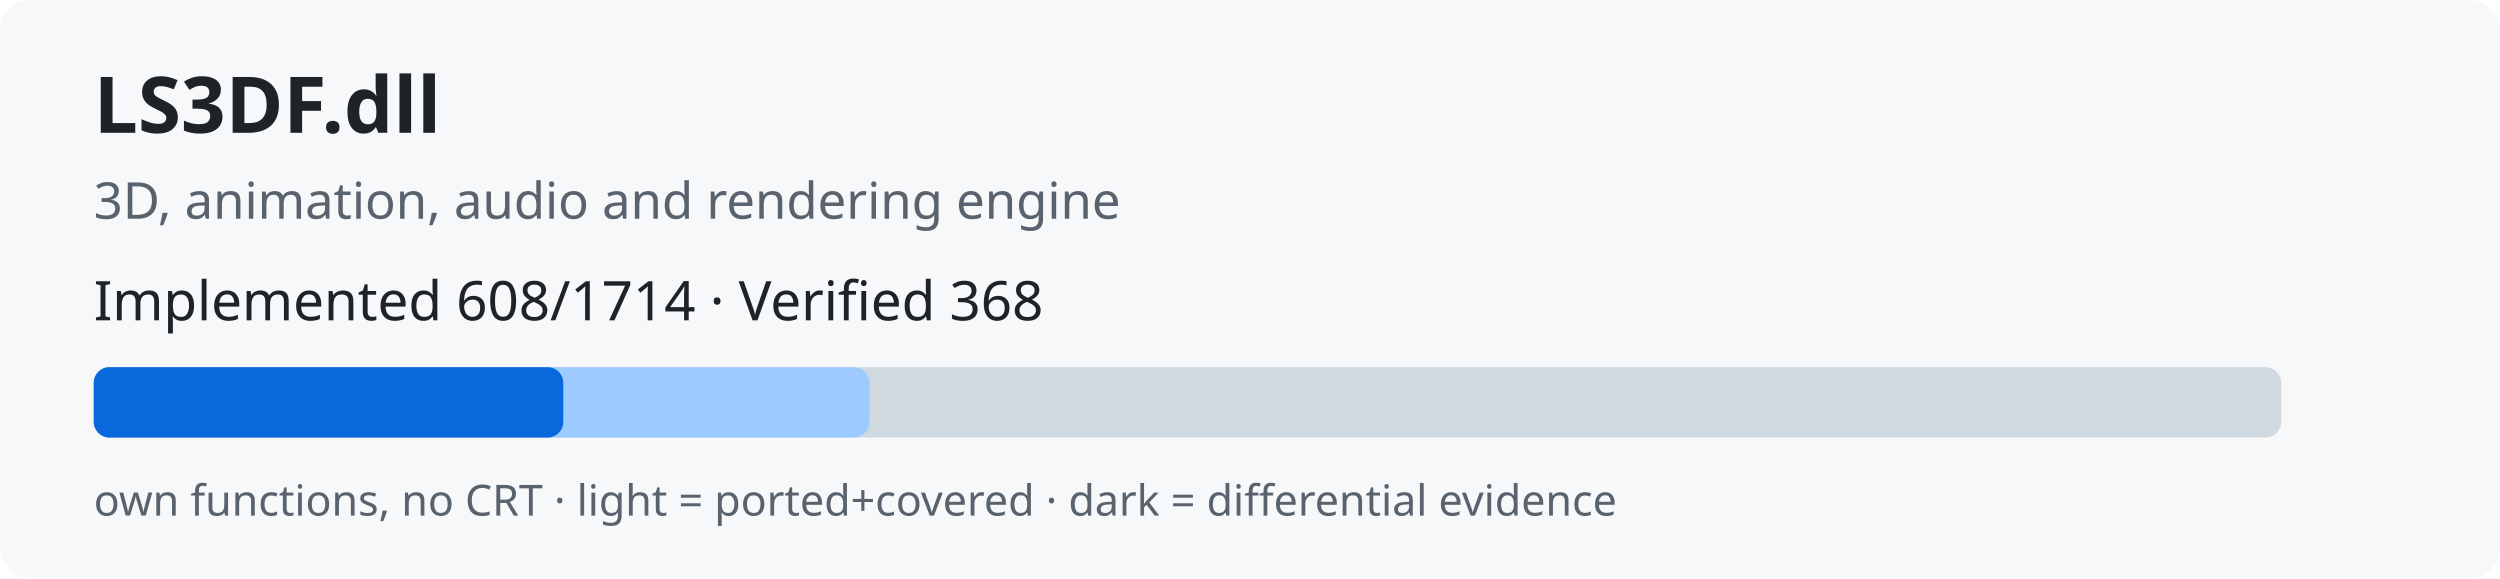
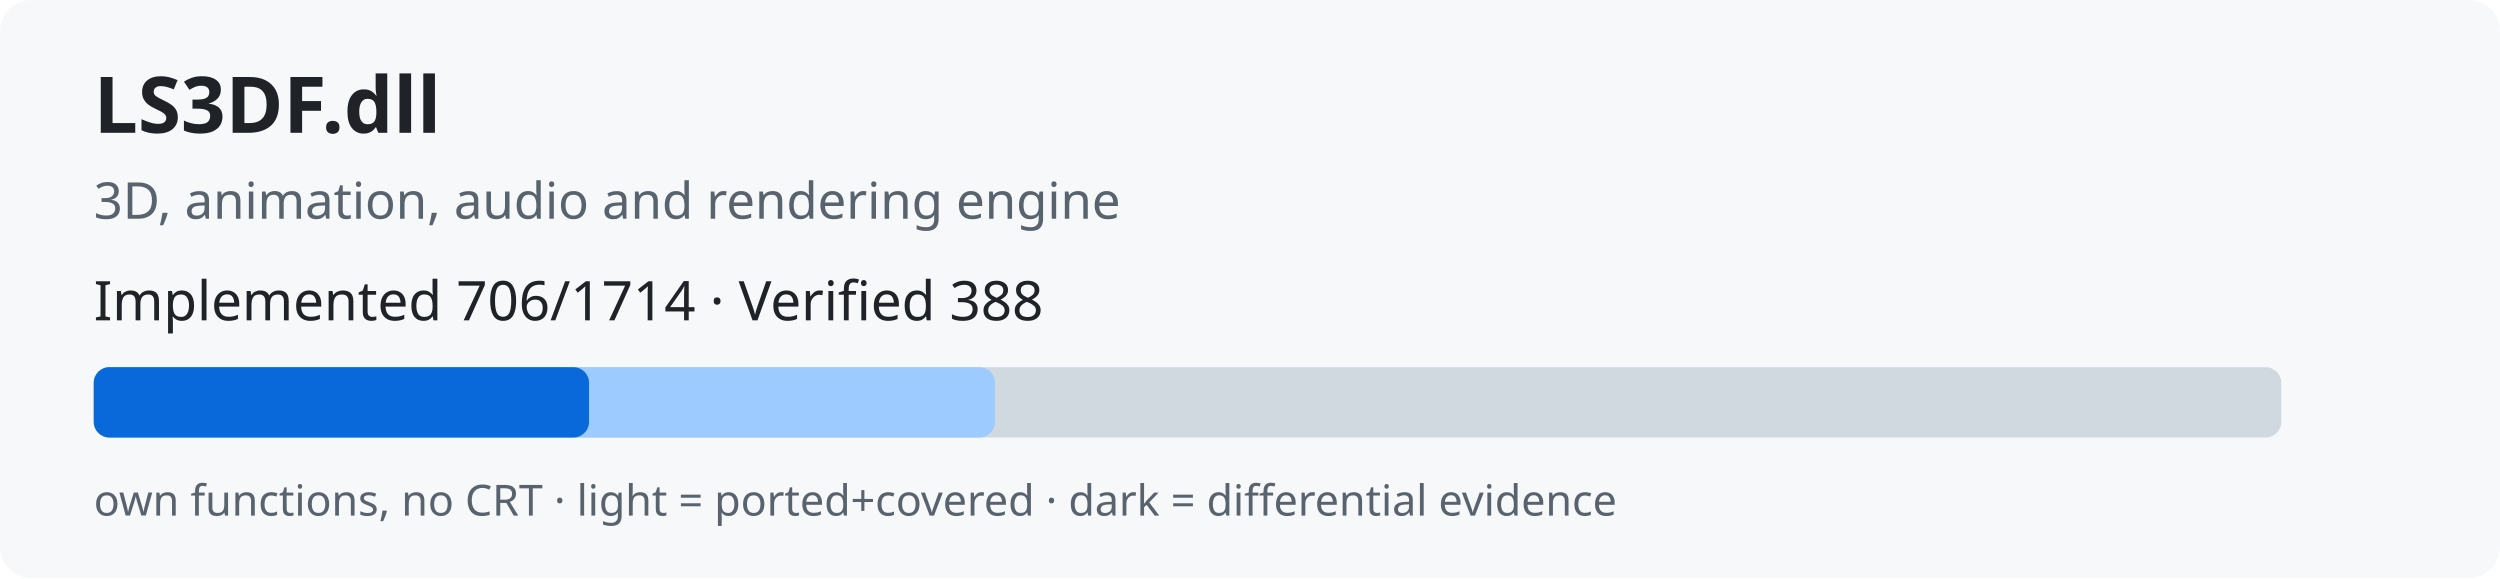
<svg xmlns="http://www.w3.org/2000/svg" width="640" height="148" role="img">
  <rect width="640" height="148" rx="8" fill="#f6f8fa" />
  <text x="24" y="34" font-family="sans-serif" font-size="20" font-weight="bold" fill="#1f2328">LS3DF.dll</text>
  <text x="24" y="56" font-family="sans-serif" font-size="13" fill="#59636e">3D, animation, audio and rendering engine</text>
-   <text x="24" y="82" font-family="sans-serif" font-size="14" fill="#1f2328">Implemented 608/1714 · Verified 368</text>
+   <text x="24" y="82" font-family="sans-serif" font-size="14" fill="#1f2328">Implemented 706/1714 · Verified 388</text>
  <rect x="24" y="94" width="560" height="18" rx="4" fill="#d1d9e0" />
-   <rect x="24" y="94" width="198.6" height="18" rx="4" fill="#9ecbff" />
-   <rect x="24" y="94" width="120.2" height="18" rx="4" fill="#0969da" />
+   <rect x="24" y="94" width="230.7" height="18" rx="4" fill="#9ecbff" />
+   <rect x="24" y="94" width="126.8" height="18" rx="4" fill="#0969da" />
  <text x="24" y="132" font-family="sans-serif" font-size="11" fill="#59636e">own functions, no CRT · light = ported+covered · dark = differential evidence</text>
</svg>
